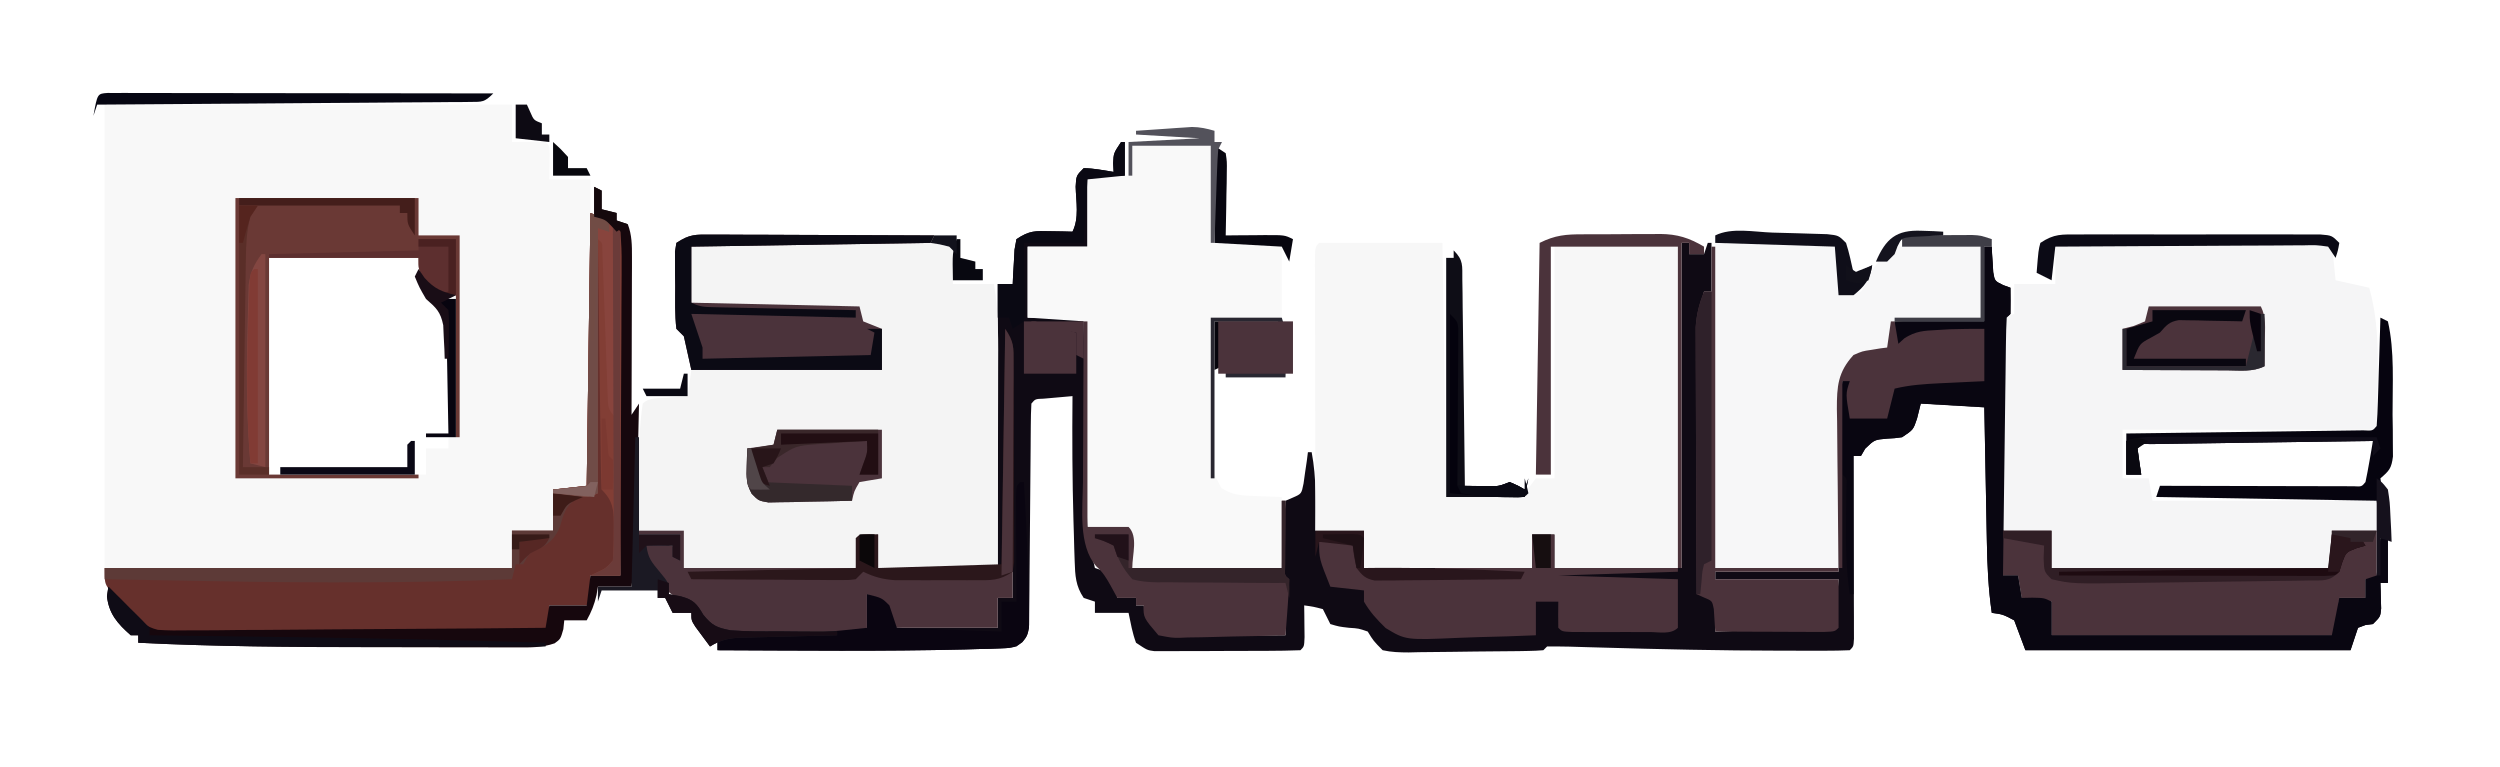
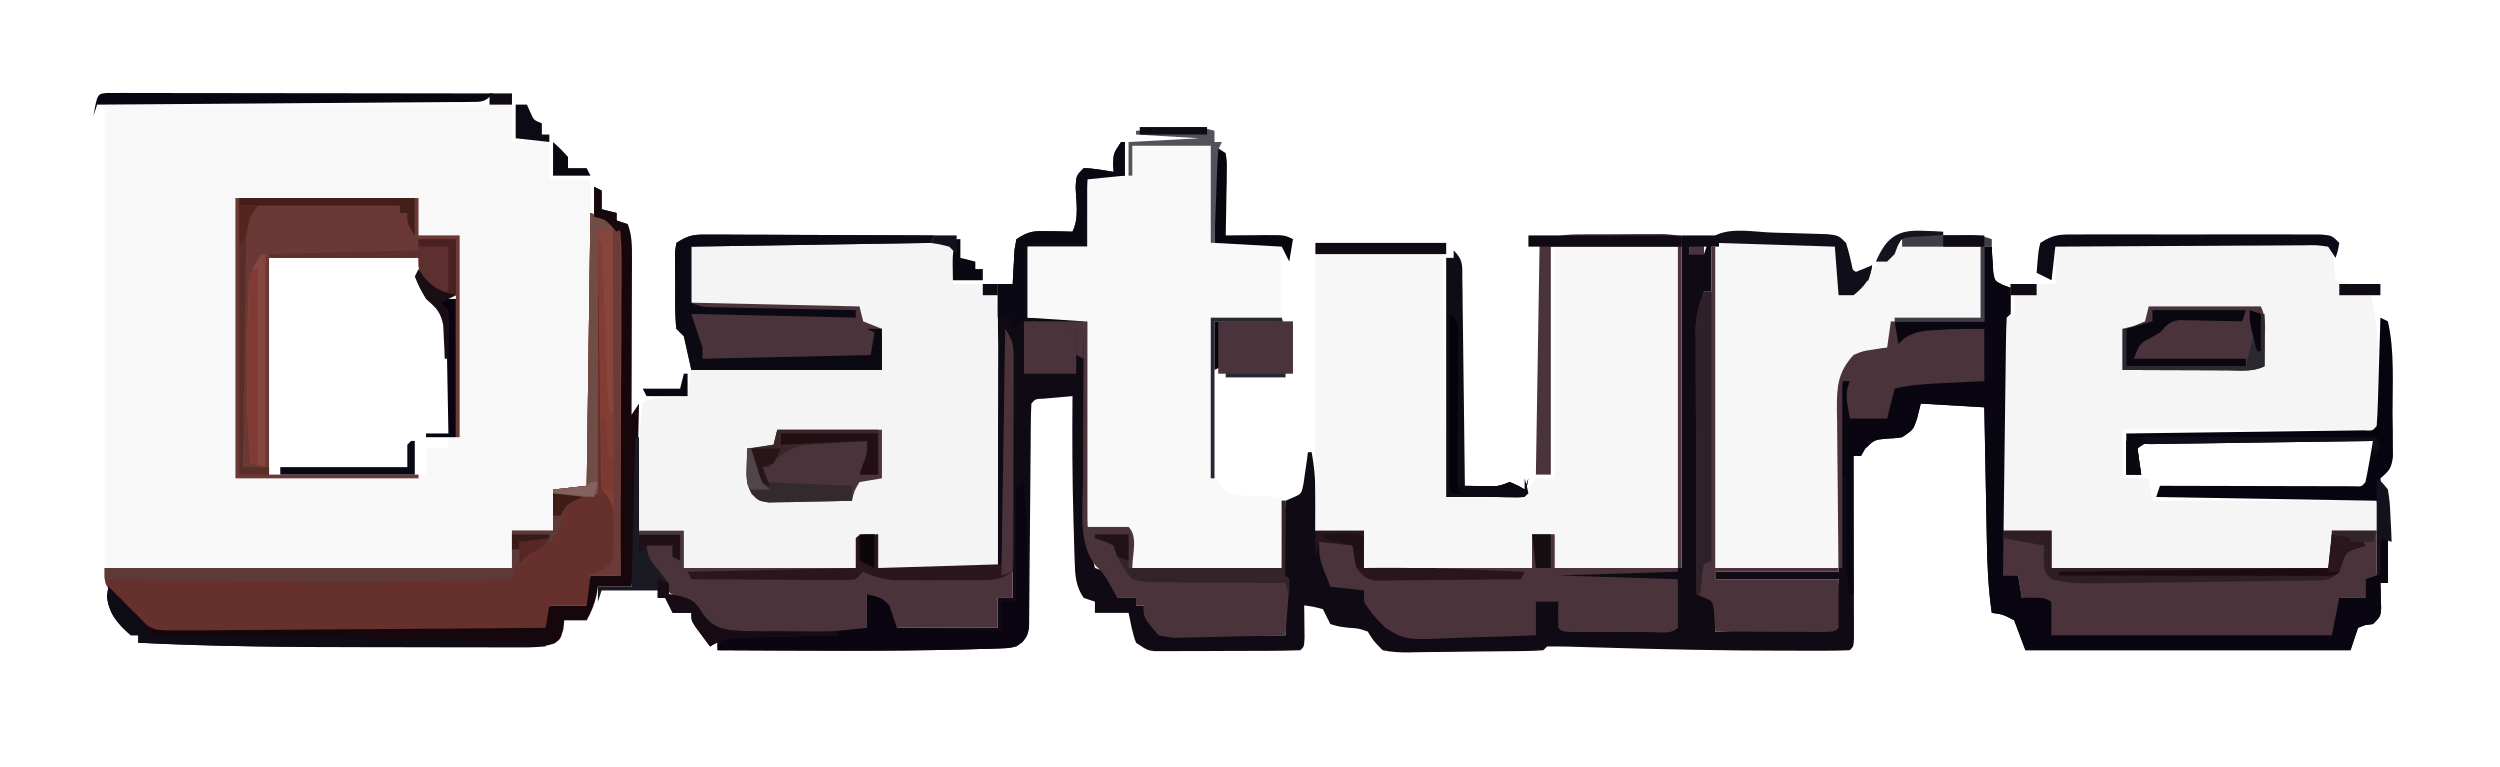
<svg xmlns="http://www.w3.org/2000/svg" viewBox="0 0 669 205">
  <path fill="#f8f8f8" fill-rule="evenodd" d="M28 28h109v10l4.438-.062c1.52-.022 3.043-.01 4.562.062 1 1 1 1 1.098 3.066L147 48h11q.034 16.01.052 32.023.007 7.433.023 14.867.016 7.169.02 14.336.003 2.742.01 5.482.01 3.825.009 7.651l.01 2.313c-.01 5.214-.01 5.214-1.124 6.328-3.003.142-5.992.042-9 0v11h-11v10H28zm43 40h49v52h-6v7H71Z" />
  <path fill="#0f0a14" d="M300 38h1v9h-10v19h-16v19h15l.06 5.074q.103 8.352.228 16.704.076 5.057.134 10.115c.046 3.887.104 7.774.164 11.662l.035 3.621c.119 6.827.743 13.189 2.379 19.824l3 1c2.323 2.58 3 3.452 3 7h5v2h2l1.51 3.444c1.052 1.96 1.052 1.96 2.49 3.556 2.957.733 4.87.96 7.828.902l2.27.038c2.385.031 4.767.015 7.152-.002q2.43.02 4.86.048c3.964.041 7.926.039 11.89.014q.04-3.687.063-7.375l.025-2.117c.096-3.881.096-3.881-1.088-7.508a61 61 0 0 1 .121-4.352l.147-2.578.17-2.695.158-2.719q.195-3.328.404-6.656l1.948-.837c2.329-1.013 2.329-1.013 2.88-3.765l.422-3.023c.15-1.003.3-2.006.453-3.04L350 121h1c1.327 6.968 1.088 13.93 1 21h13v10h45v-9h6v9h34V65h2v3h4l1-3h1v13h-2c-.893 4.578-1.121 8.905-1.114 13.566v2.22q.002 3.603.016 7.206l.005 5.019q.006 6.585.024 13.168.014 6.728.02 13.454.016 13.184.049 26.367l4 2v8l32-1 1-13h-33v-2h33l-.14-11.164q-.046-5.362-.08-10.723-.03-3.722-.082-7.444c-.048-3.57-.071-7.138-.089-10.708l-.062-3.353c-.002-6.157.213-9.981 4.453-14.608 2.36-1.023 2.36-1.023 4.75-1.375l2.422-.398L505 93l1-7h25V66h2l.078 1.898.172 2.477.14 2.46c.402 2.353.402 2.353 2.657 3.454L538 77q.062 3.5 0 7l-1 1a143 143 0 0 0-.205 6.448l-.03 2.04q-.047 3.351-.081 6.703l-.063 4.637q-.083 6.114-.153 12.226-.077 6.234-.161 12.467-.162 12.24-.307 24.479h4l1 6 2.875-.062C547 160 547 160 549 161v9h75l2-10h7v-5l3-1 1-10h2v12h-2l.07 1.898.055 2.477.07 2.46C637 165 637 165 635 167l-2 .25-2 .75-2 6h-87l-3-8c-3.04-1.6-3.04-1.6-6-2-.925-6.372-1.207-12.629-1.316-19.062l-.063-3.127q-.097-4.905-.183-9.811l-.131-6.684q-.16-8.157-.307-16.316l-17-1-1 4c-1 3-1 3-4 5-1.937.273-1.937.273-4 .375-3.397.295-3.397.295-5.875 2.688L498 122h-2l.007 1.93q.032 9.902.048 19.805.008 3.7.02 7.4.017 5.306.023 10.611l.015 3.365v3.094l.007 2.739C496 173 496 173 495 174c-2.213.102-4.43.13-6.645.133l-2.124.004c-2.348.002-4.696-.005-7.043-.012l-2.434-.002c-16.304-.013-32.597-.383-48.894-.855l-2.784-.075q-2.6-.07-5.2-.154A181 181 0 0 0 414 173l-1 1c-1.329.118-2.664.17-3.997.193l-2.57.049c-3.887.044-7.773.085-11.66.108q-3.077.025-6.155.082a638 638 0 0 1-8.856.091l-2.778.07c-2.432-.009-4.611-.06-6.984-.593-2.458-2.486-2.458-2.486-4-5-2.425-.835-2.425-.835-5-1-2.687-.312-2.687-.312-5-1l-2-4c-2.527-.656-2.527-.656-5-1l.035 2.371c.01 1.012.018 2.024.027 3.066l.036 3.06C349 173 349 173 348 174c-2.995.114-5.965.164-8.96.168l-2.733.01q-2.867.007-5.735.007c-2.928.002-5.855.02-8.783.04q-2.781.005-5.562.005l-2.662.022-2.477-.01-2.177.005C307 174 307 174 304 172c-.985-2.624-1.422-5.245-2-8h-9v-3l-3-1c-2.149-3.152-2.298-5.992-2.414-9.742l-.117-3.452-.094-3.681-.115-3.759c-.314-11.123-.362-22.24-.26-33.366q-2.47.21-4.937.438l-2.778.246c-2.247.076-2.247.076-3.285 1.316a115 115 0 0 0-.158 5.757l-.03 3.732-.011 2.007q-.019 3.101-.053 6.203c-.062 5.88-.116 11.76-.15 17.64q-.032 5.39-.1 10.78-.021 2.055-.026 4.112c-.005 1.918-.03 3.835-.055 5.753l-.025 3.308C275 170 275 170 273.598 171.85c-2.074 1.494-3.385 1.577-5.934 1.663l-2.84.107-3.199.069-3.388.1c-22.068.545-44.164.293-66.237.212v-3c2.834-1.417 5.31-1.201 8.477-1.281l3.972-.114 4.176-.105c11.726-.25 11.726-.25 23.375-1.5v-9c4 1 4 1 6 3l1 6h28v-8h4v-7l-3 2c-3.199.259-3.199.259-7.117.266l-2.104.005q-2.2.002-4.403-.01c-2.236-.01-4.472 0-6.708.012q-2.143 0-4.285-.007l-3.925-.007c-3.278-.246-5.52-.842-8.458-2.259l-2 2c-1.91.24-1.91.24-4.266.227h-2.67l-2.884-.032-2.951-.008c-3.118-.011-6.236-.037-9.354-.062q-3.165-.016-6.332-.027-7.772-.034-15.543-.098l-1-2 45-1v-8c1-1 1-1 3.563-1.062L235 143v9h32V76h4l.113-2.555.2-3.32.175-3.305c.17-.93.338-1.861.512-2.82 3.527-2.351 5.029-2.214 9.188-2.125l3.292.055L287 62c1.823-3.645.95-8.026.84-12.031C288 47 288 47 290 45c2.729.033 5.297.564 8 1l-.125-2.312C298 41 298 41 300 38" />
  <path fill="#f5f5f6" d="M550 65q14.25-.034 28.502-.052 6.616-.007 13.234-.023 6.38-.016 12.76-.02 2.44-.003 4.879-.01 3.405-.01 6.81-.009l3.923-.006C623 65 623 65 624 66c.458 2.989.703 5.99 1 9l9 2c3.485 12.196 2 25.316 2 38h-68v13h7l1 6h60v8h-12v10h-75v-10h-13V85l3-1v-8h11z" />
  <path fill="#f4f4f4" d="m191.432 64.87 2.035-.005q3.345-.004 6.69.002l4.629-.003q4.857-.001 9.714.006 6.24.006 12.48-.004 4.782-.005 9.564 0l4.602-.002q3.212-.003 6.422.007l3.699.002C254 65 254 65 255 66c.143 3.336.042 6.66 0 10h11c1.284 7.858 1.127 15.719 1.098 23.656l-.005 4.54q-.006 5.937-.024 11.876c-.012 4.762-.017 9.525-.023 14.287-.01 7.214-.029 14.427-.046 21.641h-32v-9l-5 1-1 8h-46v-10h-12q-.04-5.969-.062-11.938l-.026-3.384c-.018-6.312.156-12.43 1.088-18.678 1.74-1.74 4.194-1.372 6.563-1.563l3.066-.253L184 106l1-7h51l-1-11-5-2v-4l-1.702.007q-8.734.032-17.47.048-3.262.008-6.526.02c-3.12.013-6.24.018-9.36.023l-2.968.015h-2.73l-2.415.007C185 82 185 82 184 81c-.1-2.511-.139-4.989-.125-7.5l-.012-2.129c.014-6.886.893-6.496 7.569-6.5" />
  <path fill="#f7f7f7" d="M353 65h33l1 68 21-1 3-4h5V66h33v86h-33v-9h-6v9h-45v-10h-13q-.034-14.838-.052-29.676-.007-6.888-.023-13.778-.016-6.643-.02-13.285-.003-2.54-.01-5.08a2183 2183 0 0 1-.009-7.09l-.01-2.144c.01-4.833.01-4.833 1.124-5.947" />
  <path fill="#f9f9f9" d="M303 39h21v26h19v20h-19c.051 6.052.114 12.1.208 18.152q.042 3.087.063 6.175c.021 2.959.068 5.917.12 8.876l.003 2.788c.09 5.128.09 5.128 2.428 9.583 3.121 2.044 5.732 2.04 9.428 2.176l6.75.25v19h-40l-1-10-11-1-1-55-15-1V66h16V48l11-1z" />
  <path fill="#f7f7f8" d="M459 65h32c1 1 1 1 1.098 3.941l-.036 3.621-.027 3.63L492 79c2.94-.184 2.94-.184 6-1 1.298-1.782 1.298-1.782 2-4 2.083-3.806 4.117-5.991 8-8 7.27-1.038 14.7-.453 22 0v19l-23 1-1 7c-3 2-3 2-6.5 2.313-3.5.331-3.5.331-5.187 2.502-2.009 4.872-1.794 9.608-1.825 14.83l-.054 3.408c-.054 3.587-.088 7.173-.122 10.76q-.05 3.651-.103 7.302c-.087 5.962-.147 11.923-.209 17.885h-33z" />
  <path fill="#66302c" d="M158 57c6.076 2.43 6.076 2.43 8 5 .28 2.999.379 5.788.34 8.786l.002 2.72c-.002 2.971-.026 5.941-.049 8.912q-.009 3.087-.013 6.175c-.011 5.42-.04 10.84-.074 16.26-.03 5.53-.044 11.06-.06 16.59q-.05 16.28-.146 32.557h-8c.03 1.423.03 1.423.063 2.875C158 160 158 160 157 162h-10l.063 2.938C147 168 147 168 146 169a58 58 0 0 1-4.084.18l-2.667.044-2.95.032-3.09.045c-9.428.126-18.858.194-28.287.247-6.337.036-12.673.09-19.01.186-6.122.093-12.243.141-18.366.159q-3.497.021-6.994.09c-18.233.338-18.233.338-23.931-2.908-2.301-2.25-3.953-4.335-5.621-7.075-.56-.674-1.121-1.349-1.7-2.043C28 156 28 156 28 152h109v-10h11v-11l9-1z" />
  <path fill="#4b333b" d="M536 142h13v10h75v-10h12v13h-3v5h-7l-.437 3.875c-.27 2.382-.485 3.97-1.563 6.125h-75v-9l-8-1-1-6h-4z" />
  <path fill="#6a3935" d="M63 53h49v10h11v54h-1V79h-5c-1.582-1.426-1.582-1.426-2.812-3.312l-1.27-1.864C112 72 112 72 112 69H72v58h40v1H63z" />
  <path fill="#090611" d="M531 66h2l.078 1.898.172 2.477.14 2.46c.402 2.353.402 2.353 2.657 3.454L538 77q.062 3.5 0 7l-1 1a143 143 0 0 0-.205 6.448l-.03 2.04q-.047 3.351-.081 6.703l-.063 4.637q-.083 6.114-.153 12.226-.077 6.234-.161 12.467-.162 12.24-.307 24.479h4l1 6 2.875-.062C547 160 547 160 549 161v9h75l2-10h7v-5l3-1 1-10h2v12h-2l.07 1.898.055 2.477.07 2.46C637 165 637 165 635 167l-2 .25-2 .75-2 6h-87l-3-8c-3.04-1.6-3.04-1.6-6-2-.925-6.372-1.207-12.629-1.316-19.062l-.063-3.127q-.097-4.905-.183-9.811l-.131-6.684q-.16-8.157-.307-16.316l-17-1-1 4c-1 3-1 3-4 5-1.937.273-1.937.273-4 .375-3.397.295-3.397.295-5.875 2.688L498 122h-2v37h-1c-1.027-6.685-1.085-13.183-1-19.937q.037-3.108.063-6.215l.035-2.75c.139-2.086.139-2.086-1.098-3.098a108 108 0 0 1-.098-5.566l.01-3.409.026-3.588.013-3.6q.018-4.418.049-8.837l3-1-.219 1.898-.281 2.477-.281 2.46c-.253 2.134-.253 2.134-.219 4.165h10l-.125-2.812C505 106 505 106 507 103c4.693-1.595 9.912-1.11 14.813-1.062l2.677.013q3.255.02 6.51.049V88l-21 2-1 3-2-1v-6h24z" />
  <path fill="#4b333b" d="M410 143h6v9h33v1l-32 1 32 1v13c-1.883 1.883-5.12 1.13-7.625 1.133l-2.006.003q-2.104 0-4.207-.006-3.23-.005-6.459.007-2.04 0-4.078-.004l-3.773-.004C418 169 418 169 417 168q-.062-3.5 0-7h-6v9c-5.104.224-10.206.386-15.314.494q-2.6.068-5.199.185c-14.324.631-14.324.631-19.687-2.617-2.328-2.251-4.178-4.262-5.8-7.062v-3l-9-1c-3-7.5-3-7.5-3-12h9l2.246 6.152c.608 1.831.608 1.831 1.754 2.848 3.03.089 6.037.115 9.066.098l2.754-.005c2.914-.005 5.828-.018 8.743-.03q2.954-.008 5.912-.014c4.841-.01 9.683-.03 14.525-.049l-23-1v-1h26zm-239-1h12v10h44v1l-42 1c6.212.046 12.422.086 18.634.11q3.17.016 6.34.04c3.037.025 6.072.036 9.108.045l2.87.032h2.668l2.349.014c2.344-.123 2.344-.123 5.031-2.241l1.545.986c3.332 1.376 6.139 1.256 9.74 1.244h2.114q2.205-.006 4.41-.024c2.25-.018 4.498-.02 6.748-.02 7.328.182 7.328.182 14.443-1.186v7h-4v8h-28l-3-7-4-2v9c-4.96 2.48-12.543 1.397-18.057 1.46q-2.682.04-5.365.123c-2.584.08-5.165.112-7.75.136l-2.406.1c-3.413-.012-5.556-.051-8.176-2.373-1.571-1.897-1.571-1.897-2.89-3.794-1.442-2.021-1.442-2.021-4.981-3.152-4.587-2.039-5.163-4.076-7.375-8.5l-1.812-1.687L172 149c.313-2.187.313-2.187 1-4l7 1 1 3 1-6h-11zm19.4-79.227h1.951c2.127 0 4.253.016 6.38.032l4.426.008c3.881.008 7.763.028 11.644.05 3.962.02 7.923.03 11.885.04q11.657.032 23.314.097l-1 2-64 1v15l45 1 1 4 5 2v11h-51l-2-9-2-2c-.454-3.815-.324-7.662-.312-11.5l-.05-3.246-.001-3.098-.01-2.85c.124-.76.246-1.522.373-2.306 3.585-2.39 5.143-2.243 9.4-2.227M290 86h1v55h11c2.603 2.603 1 7.318 1 11h40v-18h1l-.016 1.82q-.029 4.059-.046 8.118l-.026 2.865-.01 2.724-.016 2.524c-.102 1.954-.102 1.954 1.114 2.949a174 174 0 0 1-.437 7.563l-.159 2.154q-.196 2.642-.404 5.283a896 896 0 0 1-14.307.33q-2.433.044-4.865.123c-2.334.073-4.665.106-7 .133-.723.03-1.446.062-2.191.094-2.062.001-2.062.001-5.637-.68-4-4.679-4-4.679-4-8h-2v-2h-5l-1.812-3.312c-1.168-2.071-2.026-3.545-3.813-5.125-4.94-5.614-3.63-15.683-3.57-22.594l.008-3.733c.011-3.912.037-7.824.062-11.736q.017-3.992.027-7.984.034-9.758.098-19.516" />
  <path fill="#16070d" d="m159 50 2 1v5l4 1v2l3 1c1.115 2.89 1.122 5.697 1.114 8.769v2.85l-.016 3.053-.005 3.144c-.005 3.311-.018 6.623-.03 9.934l-.014 6.738q-.017 8.256-.049 16.512l2-3q-.178 8.298-.372 16.595a3697 3697 0 0 0-.125 5.636q-.089 4.07-.187 8.14l-.05 2.51c-.135 5.426-.602 10.732-1.266 16.119h-9l-.375 2.25c-.58 2.551-1.362 4.477-2.625 6.75h-6l-.25 2.375C150 171 150 171 148.425 172.149c-3.325 1.167-6.499 1.121-9.978 1.094l-2.294.006c-2.51.003-5.021-.007-7.532-.019h-5.304q-5.585-.003-11.17-.024c-4.688-.017-9.376-.02-14.065-.02C77.7 173.185 57.362 173.002 37 172v-2h-2c-3.517-3.08-5.862-5.732-6.375-10.437L29 157l2.125 2.125 1.412 1.374C34 162 34 162 35.227 163.57c2.103 2.532 3.753 4.184 7.009 4.973 2.742.196 5.426.2 8.176.14l3.135.002c3.41-.004 6.817-.051 10.226-.098q3.552-.017 7.104-.026c6.225-.023 12.448-.082 18.673-.148 6.354-.061 12.709-.089 19.063-.119 12.463-.064 24.925-.167 37.387-.293l1-6h10l1-8h8q-.09-17.916-.236-35.83c-.044-5.546-.084-11.091-.11-16.637q-.04-8.024-.117-16.048-.025-3.064-.035-6.13c-.01-2.857-.037-5.713-.07-8.57l.005-2.573c.062-4.237.062-4.237-1.774-7.89-1.74-1.538-1.74-1.538-4.663-2.322z" />
  <path fill="#4b333b" d="M458 66h1v86h33v1h-33v2h33v13c-1 1-1 1-4.051 1.114q-2.024 0-4.047-.016l-2.148-.005c-2.272-.005-4.544-.018-6.817-.03l-4.61-.014q-5.664-.017-11.327-.049l-.39-6.055c-.428-2.151-.428-2.151-2.648-3.067L454 159q-.07-14.512-.104-29.025-.014-6.74-.047-13.479-.032-6.506-.039-13.013-.004-2.48-.021-4.959c-.015-2.32-.017-4.639-.016-6.958l-.014-3.997c.238-3.53.96-6.287 2.241-9.569h2zm117 16h30c1.502 3.003 1.093 5.79 1.063 9.125l-.028 3.883L606 98c-3.173 1.586-6.588 1.12-10.07 1.098l-2.413-.005c-2.547-.005-5.095-.018-7.642-.03q-2.587-.009-5.176-.014A5665 5665 0 0 1 568 99V88l2.938-.75L574 86zm-367 33h28v13l-6 1c-1.453 2.463-1.453 2.463-2 5-4.104.116-8.207.187-12.312.25l-3.538.102-3.388.039-3.127.063C203 134 203 134 201.158 132.137c-1.434-2.646-1.464-4.398-1.345-7.387l.082-2.703L200 120l7-1zm298-29h1l1 6 1.602-1.457c3.031-1.95 5.19-2.043 8.773-2.23l3.336-.2c3.095-.106 6.192-.113 9.289-.113v14c-1.97.09-1.97.09-3.98.184l-5.207.254-2.62.119c-4.152.206-8.138.444-12.193 1.443l-2 8h-10c-1.125-6.625-1.125-6.625 0-10h-2v50h-1a2877 2877 0 0 1-.22-21.46q-.03-3.649-.082-7.298c-.048-3.5-.071-7-.089-10.5l-.062-3.286c-.002-6.113.261-9.855 4.453-14.456 2.36-1.023 2.36-1.023 4.75-1.375l2.422-.398L505 93z" />
  <path fill="#0a0511" d="M273 129h1c.632 10.515 1.125 21.028 1.25 31.563l.064 2.719.014 2.534.028 2.233c-.47 2.574-1.251 3.423-3.356 4.951-1.978.432-1.978.432-4.336.512l-2.84.107-3.199.069-3.388.1c-22.068.545-44.164.293-66.237.212v-3c2.834-1.417 5.31-1.201 8.477-1.281l3.972-.114 4.176-.105c11.726-.25 11.726-.25 23.375-1.5v-9c4 1 4 1 6 3l2 6 28 1v-8h4l-.016-2.83q-.026-5.18-.039-10.36-.008-2.244-.02-4.49a1806 1806 0 0 1-.023-6.441l-.016-3.92C272 130 272 130 273 129" />
  <path fill="#823e35" d="M158 57c6.076 2.43 6.076 2.43 8 5 .28 2.999.379 5.788.34 8.786l.002 2.72c-.002 2.971-.026 5.941-.049 8.912q-.009 3.087-.013 6.175c-.011 5.42-.04 10.84-.074 16.26-.03 5.53-.044 11.06-.06 16.59q-.05 16.28-.146 32.557h-8l1.875-.875c2.258-1.062 2.258-1.062 4.125-3.125a81 81 0 0 0 .25-7.437l.023-2.065c-.016-4.083-.253-6.478-3.273-9.498a136 136 0 0 1-.205-6.264l-.03-2.013q-.047-3.239-.081-6.477c-.02-1.316-.038-2.632-.057-3.988-.068-4.94-.128-9.88-.19-14.82L160 64v68c-2.623 1.312-4.23.896-7.125.563l-2.758-.31L148 132v-1l9-1z" />
  <path fill="#0b0a14" d="M190.4 62.773h1.951c2.127 0 4.253.016 6.38.032l4.426.008c3.881.008 7.763.028 11.644.05 3.962.02 7.923.03 11.885.04q11.657.032 23.314.097l-1 2-64 1v15c2.26 1.13 3.571 1.153 6.083 1.205l2.547.06 2.753.051 2.816.063q4.462.097 8.926.183l6.043.131q7.416.161 14.832.307v2l-44-1 3 9v3l45-1 1-6-2-1h4v11h-51l-2-9-2-2c-.454-3.815-.324-7.662-.312-11.5l-.05-3.246-.001-3.098-.01-2.85c.124-.76.246-1.522.373-2.306 3.585-2.39 5.143-2.243 9.4-2.227" />
  <path fill="#06040f" d="m637 85 2 1c1.836 7.975 1.217 16.81 1.25 24.938l.063 3.978.015 3.799.028 3.441c-.398 3.182-.993 3.837-3.356 5.844.3 2.264.3 2.264 1 5 .1 3.002.059 5.997 0 9h-1l-1-8-59-1 1-3 2.043.007q10.486.032 20.973.048 3.92.008 7.837.02c3.746.013 7.491.018 11.237.023l3.564.015h3.275l2.9.007c2.15.123 2.15.123 3.171-1.12.395-1.846.742-3.702 1.063-5.562l.535-3.067L635 118q-12.1.16-24.2.34-5.618.083-11.235.157-5.418.072-10.835.156-2.07.031-4.142.056-2.891.038-5.783.086l-3.331.047c-2.417-.12-2.417-.12-3.474 1.158q.43 3.51 1 7h-4v-11l2.499-.031q11.632-.147 23.265-.308 5.982-.084 11.962-.158 5.768-.072 11.535-.156 2.205-.031 4.41-.056 3.08-.037 6.157-.086c1.17-.015 2.34-.03 3.546-.047 2.551.138 2.551.138 3.626-1.158.159-2.144.251-4.293.316-6.441l.127-3.955.12-4.166.13-4.178q.16-5.13.307-10.26" />
  <path fill="#4b333b" d="m423.617 62.7 2.227-.014q2.327-.008 4.655-.002c2.361.003 4.722-.02 7.083-.045q2.267-.004 4.535-.002l2.122-.028c4.645.043 7.773 1.041 11.761 3.391v2h-4v-3h-2v87h-1V66h-34v61h-4l1-62c4.188-2.094 7.091-2.307 11.617-2.3" />
  <path fill="#2b171b" d="M269 88c2.325 3.488 2.257 4.88 2.275 9l.029 3.741-.003 4.044.013 4.143q.01 4.339.002 8.678a1426 1426 0 0 0 .034 11.134c.015 2.85.016 5.701.013 8.552q0 2.053.015 4.106c.013 1.91.004 3.82-.006 5.731l.002 3.297L271 153c-3.722 2.481-5.674 2.258-10.117 2.266l-2.104.005q-2.2.002-4.403-.01c-2.236-.01-4.472 0-6.708.012q-2.143 0-4.285-.007l-3.925-.007c-3.278-.246-5.52-.842-8.458-2.259l-2 2c-1.91.24-1.91.24-4.266.227h-2.67l-2.884-.032-2.951-.008c-3.118-.011-6.236-.037-9.354-.062q-3.165-.016-6.332-.027-7.772-.034-15.543-.098l-1-2 45-1v-8c1-1 1-1 3.563-1.062L235 143v9l33-1z" />
  <path fill="#301e25" d="M536 142h13v10h75v-9c3.375-.187 3.375-.187 7 0l2 3-2.375.688c-2.828 1.076-2.828 1.076-3.812 3.812L626 153c-2.72 2.72-4.226 2.28-8.035 2.335l-3.845.07-4.183.044-4.291.066q-4.509.068-9.019.118c-3.828.043-7.656.1-11.484.162q-4.44.068-8.88.126-2.115.028-4.23.06c-17.5.262-17.5.262-23.033-.981-2-2-2-2-2.125-5.625L547 146l-11-2z" />
  <path fill="#5d3a37" d="m148 132 8 1-1.812.5c-2.958 2.028-3.37 4.174-4.38 7.527-1.241 3.03-2.955 4.56-5.87 5.973-2.27.973-2.27.973-3.938 4h-2l-1 4c-25.87 1.038-51.683.99-77.562.563l-2.358-.04Q42.54 155.284 28 155v-3h109v-10h11z" />
  <path fill="#0e0d16" d="M389 67c2.686 2.686 2.272 4.07 2.319 7.827l.06 3.7.035 4.012q.028 2.048.059 4.094c.051 3.594.09 7.188.128 10.782.04 3.666.091 7.333.141 11q.144 10.792.258 21.585 2.156.039 4.313.063l2.425.035c2.43-.001 2.43-.001 5.262-1.098 2.188.938 2.188.938 4 2l1-3-1 5h-21V69h2z" />
  <path fill="#2f212a" d="M456 78h2v72l-2 1c-.465 1.895-.465 1.895-.625 4.063L455 159h-1q-.07-14.512-.104-29.025-.014-6.74-.047-13.479-.032-6.506-.039-13.013-.004-2.48-.021-4.959c-.015-2.32-.017-4.639-.016-6.958l-.014-3.997c.238-3.53.96-6.287 2.241-9.569" />
  <path fill="#292731" d="M324 85h19c1.721 5.164 1.054 10.593 1 16h-16V90l14-2v-2h-17v42h-1z" />
  <path fill="#1b1923" d="M170 117h1v26h11v7l-2-1v-3h-7c.38 3.297 1.353 4.422 3.563 7.063C179 156 179 156 179 159l3.125.563c3.43.917 4.337 1.955 6.094 4.968 2.34 2.858 3.568 3.428 7.261 4.135 4.296.334 8.59.306 12.895.272q2.272.02 4.543.048c3.694.041 7.387.04 11.082.014v1l-2.69.06q-4.954.118-9.908.257-2.14.058-4.283.105c-2.056.046-4.11.104-6.166.164l-3.745.095c-2.975.296-4.701.76-7.208 2.319a466 466 0 0 1-2.5-3.375l-1.406-1.898C185 166 185 166 185 164h-5l-2-4h-2v-2h-15l-1 3v-4h9z" />
  <path fill="#88443d" d="M158 57c5 2 5 2 6.298 3.815.803 2.499.943 4.513.93 7.137l-.001 2.972-.032 3.185-.008 3.279c-.011 3.454-.037 6.908-.062 10.362q-.016 3.514-.027 7.027A4920 4920 0 0 1 165 112c-2.404-2.404-2.278-3.049-2.395-6.342l-.11-2.72-.093-2.942-.118-3.01a2125 2125 0 0 1-.346-9.549q-.173-4.779-.357-9.558-.115-2.977-.214-5.956l-.102-2.71-.082-2.398c.008-1.835.008-1.835-1.183-2.815v68c-2.623 1.312-4.23.896-7.125.563l-2.758-.31L148 132v-1l9-1z" />
  <path fill="#834641" d="M70 68h1v57l-4-1c-.942-11.241-1.09-22.437-.804-33.71q.054-2.158.093-4.318c.04-2.051.099-4.1.164-6.152l.099-3.616C67.034 72.759 67.949 70.783 70 68" />
  <path fill="#0f0c16" d="M29 157q1.747 1.746 3.488 3.496 1.575 1.565 3.18 3.102c1.48 1.43 2.91 2.914 4.332 4.402v2l2.46.031q11.75.15 23.498.308 6.034.082 12.067.158c22.666.287 45.318.785 67.975 1.503v1q-15.337.035-30.675.052-7.128.007-14.254.023c-21.381.05-42.71.002-64.071-1.075v-2h-2c-3.517-3.08-5.862-5.732-6.375-10.437z" />
  <path fill="#060612" d="m28.763 24.877 2.343.003 2.682-.004 2.964.01h3.104c3.404 0 6.807.009 10.21.016l7.058.005q9.31.006 18.619.024 9.49.014 18.982.02 18.638.016 37.275.049c-2.396 2.396-2.922 2.255-6.189 2.278l-2.66.034-2.925.007-3.075.03c-3.365.031-6.73.048-10.096.065q-3.494.028-6.987.059c-6.138.051-12.277.09-18.416.128-6.26.04-12.52.091-18.78.141Q44.434 27.886 26 28l-1 3c1.065-5.935 1.065-5.935 3.763-6.123" />
  <path fill="#0a0913" d="M300 38h1v9l-10 1-1 17h-16l.105 4.523q.043 2.925.082 5.852l.077 2.984.029 2.852.048 2.634L274 86l-3 2-1-3h-3v-9h4l.113-2.555.2-3.32.175-3.305c.17-.93.338-1.861.512-2.82 3.527-2.351 5.029-2.214 9.188-2.125l3.292.055L287 62c1.823-3.645.95-8.026.84-12.031C288 47 288 47 290 45c2.729.033 5.297.564 8 1l-.125-2.312C298 41 298 41 300 38" />
  <path fill="#0b0a15" d="m556.194 62.741 2.208-.01c2.409-.01 4.818-.003 7.227.003l5.017-.005q5.258-.005 10.514.01c4.498.012 8.996.005 13.495-.007q5.18-.009 10.358 0 2.49.003 4.978-.005c2.315-.005 4.63.003 6.945.014l3.996.005C624 63 624 63 626 65c-.375 2.125-.375 2.125-1 4l-2-3c-3.154-.441-3.154-.441-6.928-.34l-2.159-.002c-2.36.002-4.718.026-7.077.049q-2.451.009-4.902.013c-4.304.011-8.607.04-12.911.074-4.39.03-8.781.044-13.171.06q-12.927.05-25.852.146l-1 9-4-2c.488-6.055.488-6.055 1-8 3.747-2.498 5.713-2.253 10.194-2.259" />
  <path fill="#34242a" d="M343 134h1l-.016 1.82q-.029 4.059-.046 8.118l-.026 2.865-.01 2.724-.016 2.524c-.102 1.954-.102 1.954 1.114 2.949.04 1.666.043 3.334 0 5l-1-4-3.7.003c-4.533-.003-9.065-.046-13.597-.1a539 539 0 0 0-5.884-.023c-2.821.003-5.64-.033-8.46-.075l-2.655.027c-2.381-.057-4.415-.17-6.704-.832-2.613-2.966-3.76-5.279-5-9-2.504-1.219-2.504-1.219-5-2v-1h9v9h41z" />
  <path fill="#3a272a" d="M208 115h27v12h-5l1-2.812c1.15-3.108 1.15-3.108 1-6.188-3.399.192-6.792.435-10.187.688l-2.909.162c-5.993.463-5.993.463-10.955 3.732L206 125h-2l2 5c-1.937-.5-1.937-.5-4-2-.688-2.697-.82-5.202-1-8l6-1z" />
  <path fill="#5d2f2f" d="M112 64h10v15c-5 0-5 0-6.582-1.426l-1.23-1.886-1.27-1.864C112 72 112 72 112 69H72v-1l40-1z" />
  <path fill="#29161c" d="M352 142h13v10l3.313-.035c13.251-.093 26.452.396 39.687 1.035l-1 2q-8.676.111-17.352.165-2.953.022-5.905.061a999 999 0 0 1-8.481.067c-.882.015-1.763.03-2.671.047h-2.487l-2.187.02c-2.513-.472-3.376-1.35-4.917-3.36-.687-3.187-.687-3.187-1-6l-9-1-1 4z" />
  <path fill="#090710" d="M576 83h25l-1 3-1.697-.048a809 809 0 0 0-7.615-.14l-2.67-.076-2.569-.029-2.364-.048c-2.621.429-3.362 1.381-5.085 3.341l-2.562 1.438c-2.85 1.533-2.85 1.533-4.438 5.562h30v2h-32V88l7-2z" />
  <path fill="#0f0e19" d="M474.286 62.242c2.205.07 4.41.125 6.616.178l4.192.13c1.275.039 2.55.076 3.865.115C492 63 492 63 494 65c.856 2.632 1.39 5.295 2 8l5-2c-.541 3.787-2.034 5.627-5 8h-4l-1-13-32-1v-2c4.381-2.19 10.42-.918 15.286-.758" />
  <path fill="#04020d" d="M388 84c2 2 2 2 2.24 3.91l-.013 2.356v2.67l-.032 2.884-.008 2.951c-.011 3.118-.037 6.236-.062 9.354q-.016 3.165-.027 6.332-.034 7.772-.098 15.543 2.656.039 5.313.063l2.988.035c2.799.025 2.799.025 5.699-1.098 2.188.938 2.188.938 4 2l1-3-1 5c-6.822.112-13.127-.375-20-1z" />
  <path fill="#4b333b" d="M269 88c2.338 3.506 2.244 4.889 2.227 9.032v3.76l-.032 4.063-.008 4.158c-.008 3.645-.028 7.29-.05 10.934-.02 3.72-.03 7.44-.04 11.16A7738 7738 0 0 1 271 153l-3 1z" />
  <path fill="#34292c" d="M200 120h1l3 9 24 1v4c-4.104.116-8.207.187-12.312.25l-3.538.102-3.388.039-3.127.063C203 134 203 134 201.158 132.137c-1.434-2.646-1.464-4.398-1.345-7.387l.082-2.703z" />
  <path fill="#1e0b11" d="M624 143c3.375-.187 3.375-.187 7 0l2 3-2.375.688c-2.836 1.085-2.836 1.085-3.875 3.875L626 153c-1 1-1 1-3.93 1.12l-3.976-.006h-2.188c-2.397 0-4.794-.009-7.191-.016l-4.973-.005q-6.558-.006-13.114-.024-6.687-.014-13.372-.02-13.128-.016-26.256-.049v-1l72-1z" />
  <path fill="#07060f" d="m325 39 3 2c.34 2.247.34 2.247.293 5.008l-.03 2.988-.075 3.129-.042 3.152A758 758 0 0 1 328 63l3.43-.035 4.445-.028 2.262-.025c5.636-.025 5.636-.025 7.863 1.088l-1 6-2-4-18-1z" />
  <path fill="#3f3e47" d="M509 63c3.437-.029 6.875-.047 10.313-.062l2.958-.026 2.842-.01 2.619-.016C530 63 530 63 533 64v2h-2v20h-24v-1h23V66h-21z" />
  <path fill="#441e1b" d="M64 53h47v10c-2-3-2-3-2-6h-2v-2H64z" />
  <path fill="#170c15" d="m176 155 3 1v3l3.125.563c3.43.917 4.337 1.955 6.094 4.968 2.34 2.858 3.568 3.428 7.261 4.135 4.296.334 8.59.306 12.895.272q2.272.02 4.543.048c3.694.041 7.387.04 11.082.014v1l-2.69.06q-4.954.118-9.908.257-2.14.058-4.283.105c-2.056.046-4.11.104-6.166.164l-3.745.095c-2.975.296-4.701.76-7.208 2.319a466 466 0 0 1-2.5-3.375l-1.406-1.898C185 166 185 166 185 164h-5l-2-4h-2z" />
  <path fill="#813b34" d="M68 72h1v52h-2c-1.011-12.072-1.005-24.029-.625-36.125l.065-2.204q.096-3.12.208-6.241l.13-3.68C67 73 67 73 68 72" />
  <path fill="#6b3b39" d="m164 61 2 1v92h-8l1.875-.875c2.258-1.062 2.258-1.062 4.125-3.125.188-2.832.252-5.565.227-8.397v-2.631c0-2.879-.016-5.757-.032-8.636l-.008-5.978a5720 5720 0 0 0-.05-15.752c-.02-5.356-.03-10.711-.04-16.067Q164.066 76.77 164 61" />
  <path fill="#704c47" d="m158 57 5 2v3l-3-1v71c-2.623 1.312-4.23.896-7.125.563l-2.758-.31L148 132v-1l9-1z" />
  <path fill="#5a2e28" d="M64 55h5l-2 3c-1.003 3.764-1.15 7.375-1.205 11.259l-.06 3.76-.051 4.032-.063 4.149q-.082 5.442-.153 10.884-.077 5.56-.161 11.121Q65.145 114.102 65 125h7v2h-8z" />
  <path fill="#100d19" d="M578.216 116.886h3.882l4.195.016 4.292.005q5.644.006 11.289.024 5.761.014 11.522.02 11.303.016 22.604.049l1 3-2 2v-4q-12.1.16-24.2.34-5.617.083-11.235.157-5.418.072-10.835.156-2.07.031-4.142.056-2.891.038-5.783.086l-3.331.047c-2.417-.12-2.417-.12-3.474 1.158q.43 3.51 1 7h-4v-9c3.304-1.101 5.736-1.12 9.216-1.114" />
  <path fill="#53525b" d="M325 35v3h2l-1 2c-.153 1.885-.25 3.774-.316 5.664l-.127 3.398-.12 3.563-.13 3.586q-.16 4.395-.307 8.789h-1V39h-21v8h-1v-9l19-1-17-1v-1q4.125-.291 8.25-.562l2.355-.17 2.286-.147 2.094-.143c2.151.023 3.956.422 6.015 1.022" />
  <path fill="#07040f" d="M116 80h6v37h-8v-1h6q-.104-6.968-.262-13.934-.051-2.37-.084-4.74a690 690 0 0 0-.142-6.814l-.02-2.14c-.114-3.966-.114-3.966-2.024-7.341z" />
  <path fill="#0a0815" d="M110 118h1v9H75v-2h34v-6z" />
  <path fill="#220e13" d="M209 116h26v11h-5l1-2.812c1.15-3.108 1.15-3.108 1-6.188l-23 1z" />
  <path fill="#2a2830" d="M605 84h1v14c-3.173 1.586-6.588 1.12-10.07 1.098l-2.413-.005c-2.547-.005-5.095-.018-7.642-.03q-2.587-.009-5.176-.014A5665 5665 0 0 1 568 99V88h1v10h32l2-8h1z" />
  <path fill="#06040c" d="M325 86h17v2l-15 1v9l-2 1z" />
  <path fill="#0d0a13" d="M138 28h3l.875 1.938c.953 2.214.953 2.214 3.125 3.062v3h2v2l-9-1z" />
  <path fill="#4a2121" d="M112 64h10v15h-5l3-1V66h-8z" />
  <path fill="#2a161c" d="M624 143c3.375-.187 3.375-.187 7 0l2 3-2.375.688c-2.844 1.093-2.844 1.093-3.937 3.937L626 153h-3z" />
  <path fill="#15111c" d="M636 128c1.457 1.05 1.457 1.05 3 3 .512 3.355.512 3.355.688 7.188l.199 3.855L640 145l-3-1v10h-1z" />
  <path fill="#080810" d="M256 64h1v5l4 1v2h2v3h-8c-.143-7.429-.143-7.429 1-11" />
  <path fill="#714c45" d="m158 57 5 2v3l-3-1-1 30h-1z" />
  <path fill="#190d16" d="m112 72 1.625 2.375c2.677 2.96 4.56 3.671 8.375 4.625l-4 2 2 2c.195 3.04.195 3.04.125 6.625l-.055 3.602L120 96h-1l-.078-2.484-.172-3.266-.14-3.234c-.727-3.597-1.895-4.645-4.61-7.016-1.812-3.125-1.812-3.125-3-6z" />
  <path fill="#281519" d="M201 120h8c-.812 1.938-.812 1.938-2 4l-3 1 2 5c-1.937-.5-1.937-.5-4-2-.688-2.697-.82-5.202-1-8" />
  <path fill="#4b333b" d="M276 86h14v10l-2-1v-6l-12-2z" />
  <path fill="#08080e" d="M148 38c2 1.813 2 1.813 4 4v3h5l1 2h-10z" />
  <path fill="#160e10" d="M410 143h5v9h-4z" />
  <path fill="#0a0a14" d="M408 128c.563 1.938.563 1.938 1 4-1 1-1 1-2.785 1.133-5.157-.018-10.13-.225-15.215-1.133l-1-2 2.3.035 3.012.028 2.989.035c2.799.025 2.799.025 5.699-1.098 2.188.938 2.188.938 4 2z" />
  <path fill="#201119" d="M171 143h11v7l-2-1v-3c-3.417-.167-3.417-.167-7 0l-2 2z" />
  <path fill="#7c3931" d="M161 112h1l.184 2.152.254 2.785c.08.917.162 1.834.246 2.778.076 2.247.076 2.247 1.316 3.285.141 2.67.042 5.324 0 8h-3z" />
  <path fill="#14131e" d="m514.25 61.75 3.266.11L520 62v1l-2.336.078-3.039.172-3.023.14c-2.732.321-2.732.321-3.829 2.532L507 68l-2 2h-3c2.64-6.16 5.461-8.545 12.25-8.25" />
  <path fill="#15090d" d="m159 50 2 1v5l4 1v2l3 1-3 2-1.312-1.437c-1.711-1.8-1.711-1.8-4.688-2.563z" />
  <path fill="#0b0709" d="M230 143h4v9l-4-2z" />
  <path fill="#0a0910" d="m575 118-3 2 1 7h-4v-9c3-1 3-1 6 0" />
  <path fill="#090812" d="M183 100h1v6h-11l-1-2h10z" />
  <path fill="#211119" d="M293 143h9v7l-3-1-1-3c-2.504-1.219-2.504-1.219-5-2z" />
  <path fill="#1e1015" d="M354 143q2.469-.04 4.938-.062l2.777-.036C364 143 364 143 365 144c-.176 2.69-.618 5.329-1 8h-1l-1-6-8-2z" />
  <path fill="#55241e" d="M64 55h5l-2 3a192 192 0 0 0-2 7h-1z" />
  <path fill="#32242a" d="M624 142h12l-1 3h-6v-1l-5-1z" />
  <path fill="#3e1c18" d="m148 132 8 1-1.875.813C151.7 134.956 151.7 134.956 150 138h-2z" />
  <path fill="#562724" d="M147 144c-1.275 2.55-2.492 2.746-5 4-1.71 1.541-1.71 1.541-3 3v-6c2.928-.976 4.956-1.082 8-1" />
  <path fill="#504548" d="M200 120h1l.586 1.898.789 2.477.773 2.46c.75 2.33.75 2.33 2.852 4.165-1.666.043-3.334.04-5 0-1-1-1-1-1.098-3.285l.036-2.778.027-2.785z" />
  <path fill="#11101a" d="m494 71 3 2 4-2c-.375 1.938-.375 1.938-1 4-2.49 1.245-3.41.777-6 0z" />
  <path fill="#371b18" d="M137 143h10v1l-8 1v2h-2z" />
  <path fill="#09040e" d="m602 83 3 1v10h-1c-2-7.625-2-7.625-2-11" />
  <path fill="#82615e" d="M158 129h2l-1 4-11-1v-1c.957-.09.957-.09 1.934-.184l2.504-.254c.823-.08 1.647-.162 2.496-.246 2.053-.105 2.053-.105 3.066-1.316" />
  <path fill="#12121c" d="M250 63h6v5l-2-2c-2.57-.648-2.57-.648-5-1z" />
  <path fill="#4b333b" d="M274 86l3 0l11 3v11h-14z" />
  <path fill="#4b333b" d="M326 86h20v14h-20z" />
+   <path fill="#0f0a14" d="M263 76h4v3h-4z" />
+   <path fill="#0f0a14" d="M352 65h35v3h-35z" />
+   <path fill="#0f0a14" d="M409 63h41v3h-41z" />
+   <path fill="#0f0a14" d="M450 63h10v3h-10z" />
+   <path fill="#0f0a14" d="M520 63h11v3h-11z" />
+   <path fill="#0f0a14" d="M538 76h7v3h-7z" />
+   <path fill="#0f0a14" d="M626 76h11v3h-11z" />
+   <path fill="#0f0a14" d="M131 25h6v3h-6z" />
+   <path fill="#0f0a14" d="M305 34h18v2h-18z" />
</svg>
